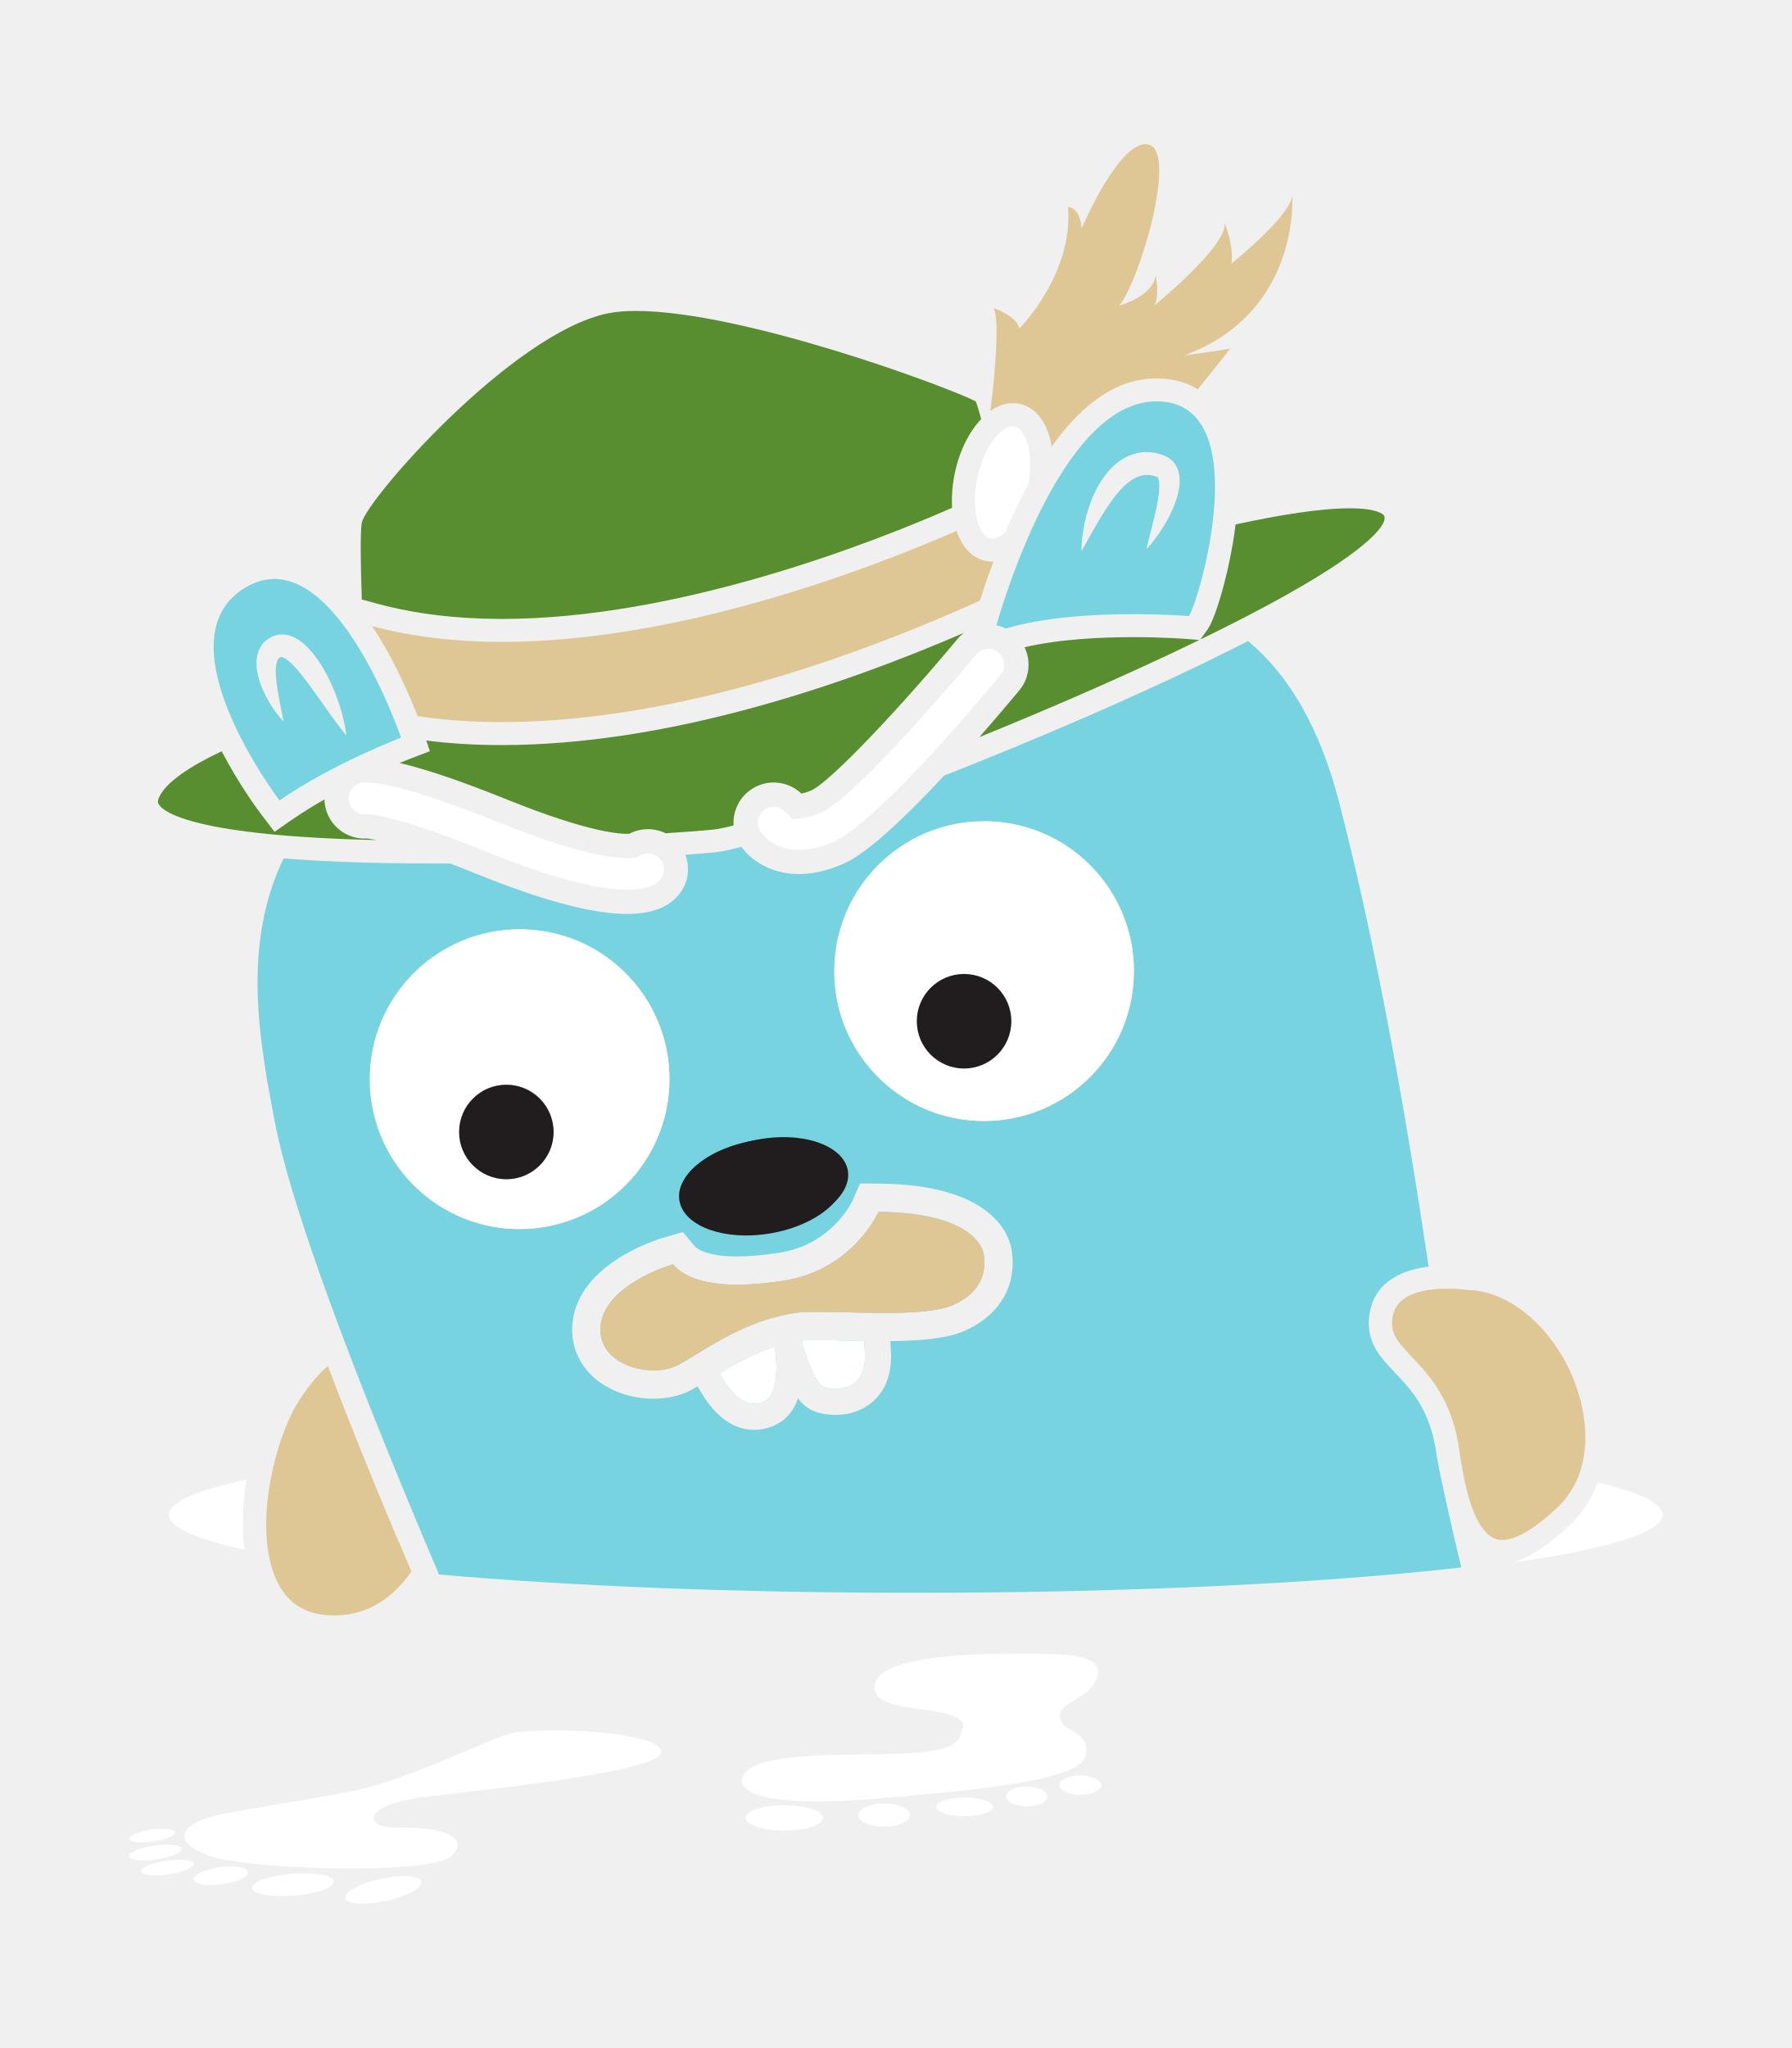
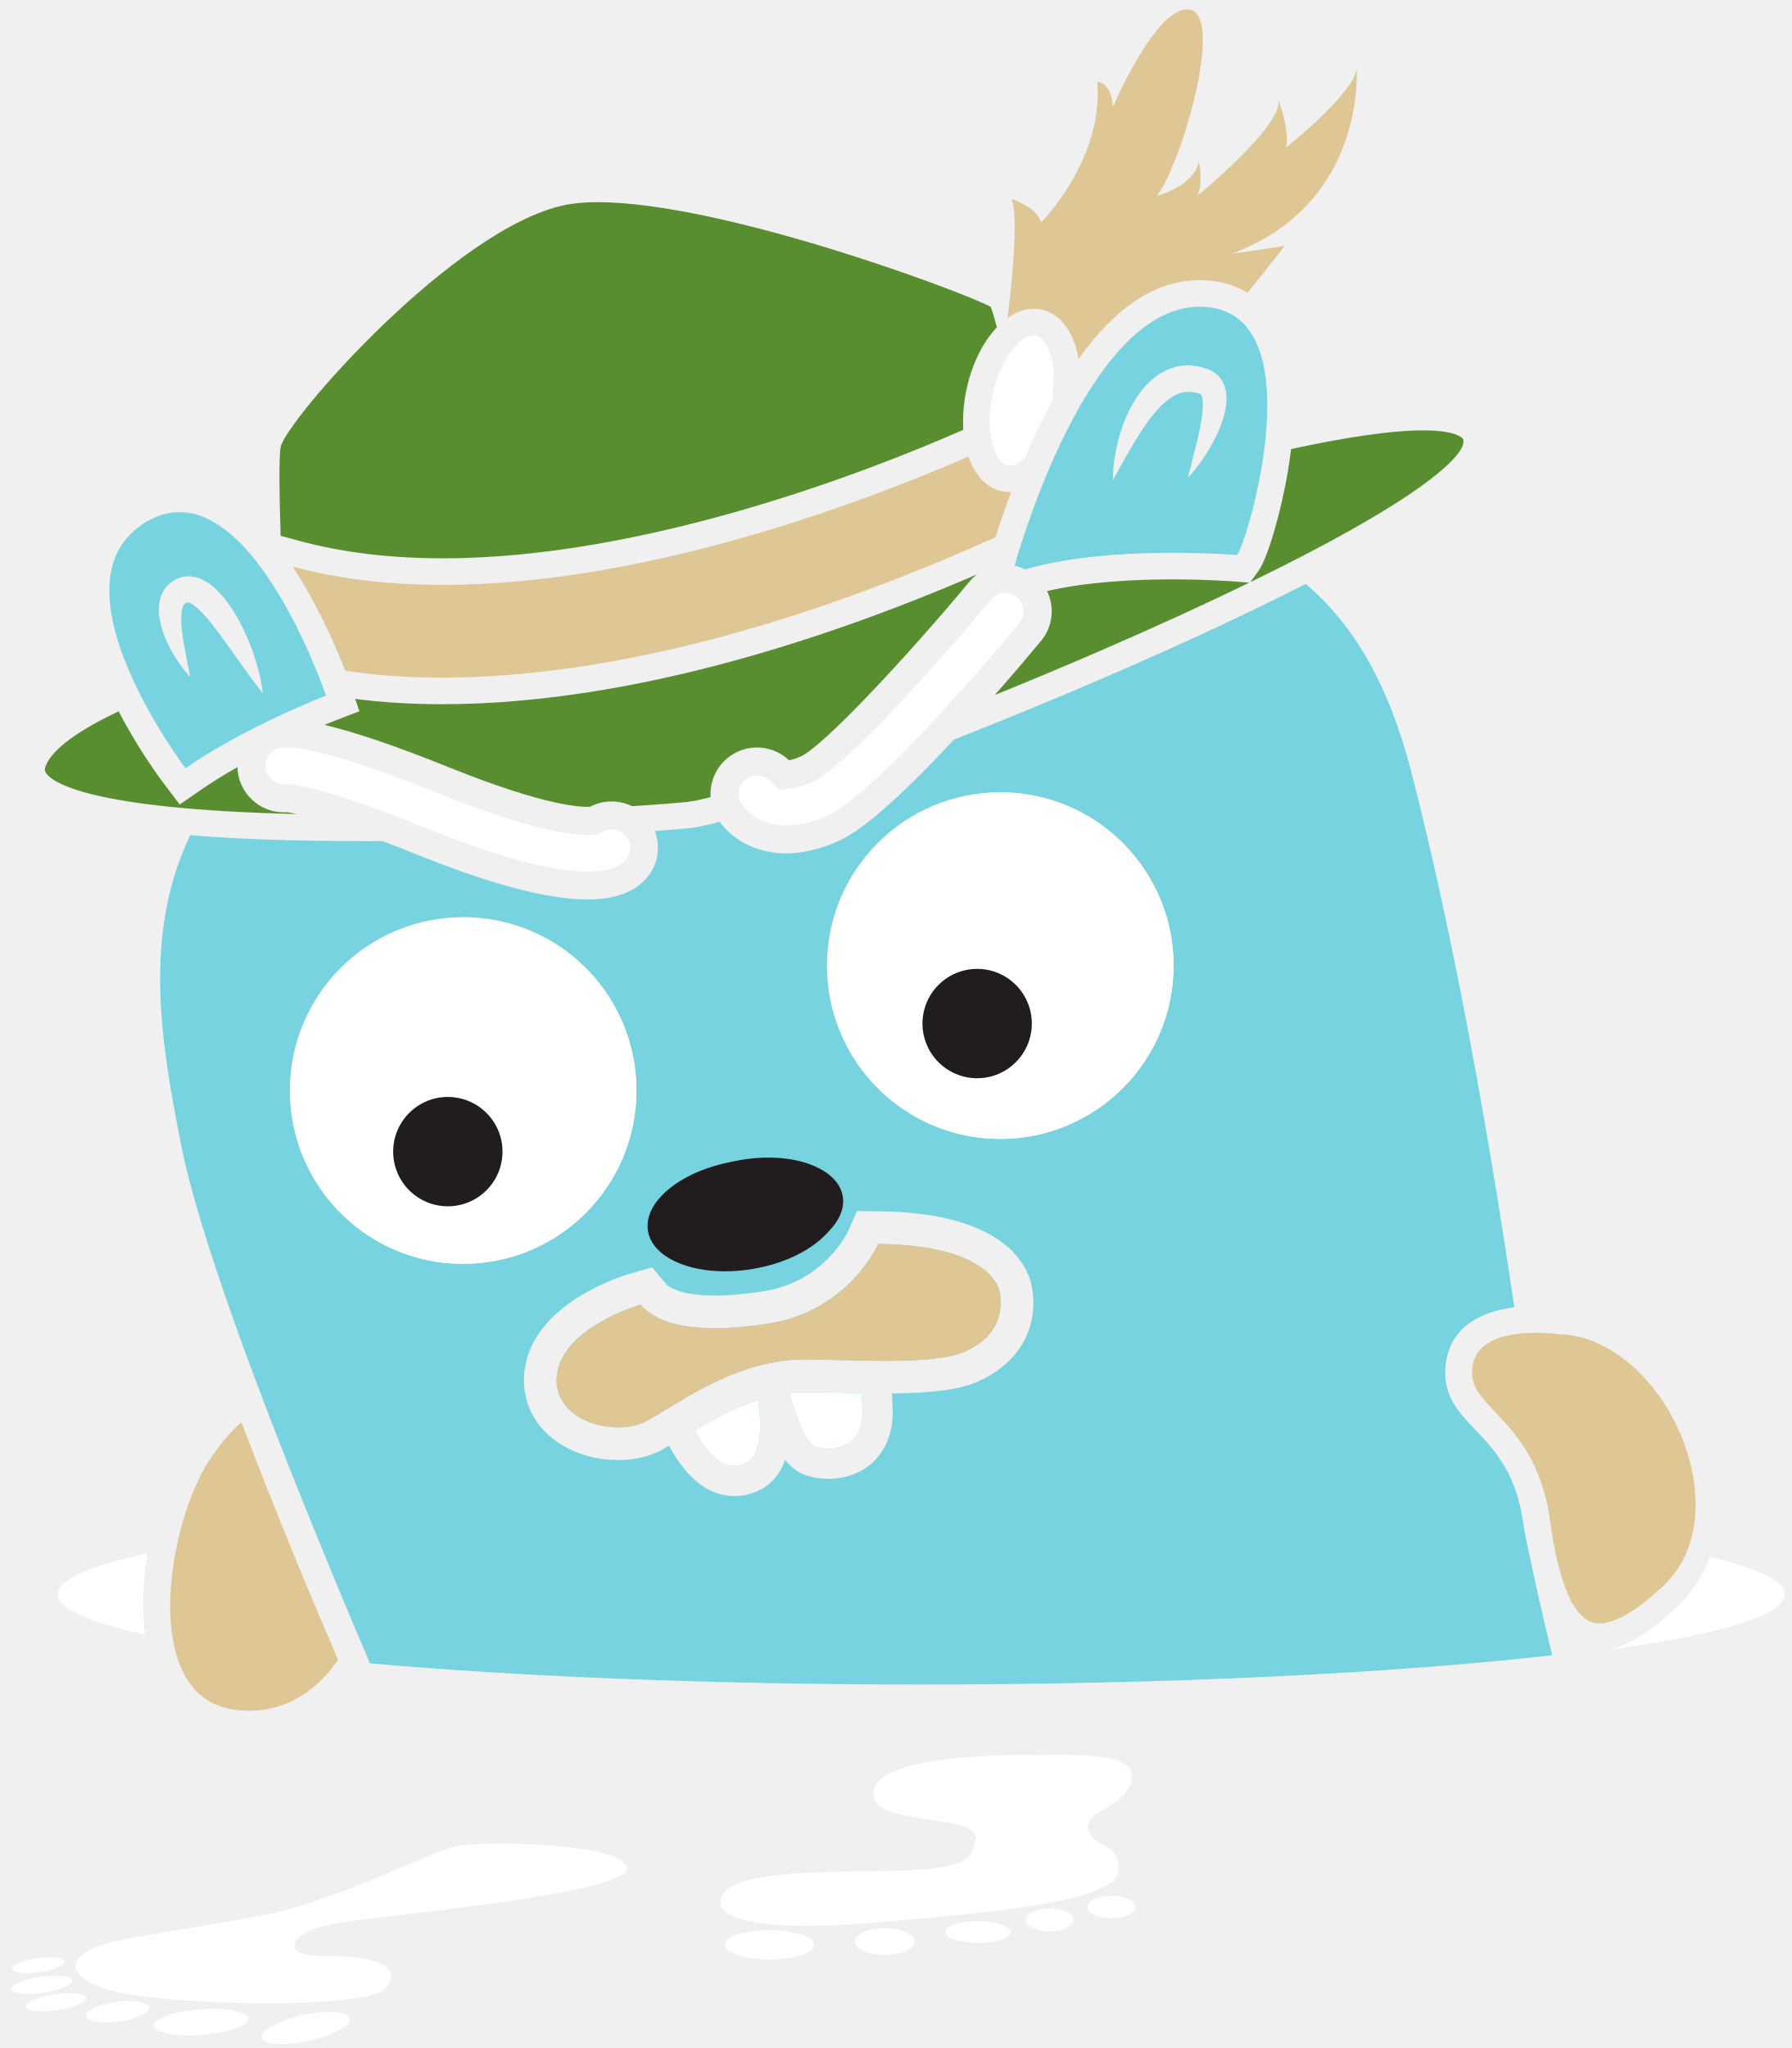
<svg xmlns="http://www.w3.org/2000/svg" version="1.1" id="svg3941" xml:space="preserve" width="886.667" height="1013.333" viewBox="0 0 886.667 1013.333">
  <defs id="defs3945" />
  <g id="g3949" transform="matrix(1.333333,0,0,-1.333333,0,1013.333)">
-     <g id="g3951" transform="scale(0.1)">
+     <g id="g3951" transform="matrix(0.1156411,0,0,0.1156411,-51.1164,-60.45747)">
      <path d="m 2671.93,2504.33 c 32.47,-61.24 75.27,-113.74 127.39,-113.74 10.62,0 21.57,2.16 32.87,6.84 53.5,22.09 55.85,115.25 43.49,204.99 -77.04,-24.64 -144.33,-62.43 -203.75,-98.09" style="fill:#78d3e0;fill-opacity:1;fill-rule:nonzero;stroke:none" id="path3953" />
      <path d="m 3652.56,3440.03 c -105.48,0 -204.11,29.37 -288.16,80.37 -160.74,97.53 -268.13,274.18 -268.13,475.93 0,307.23 249.06,556.3 556.29,556.3 105.93,0 204.93,-29.63 289.21,-81.02 160.15,-97.66 267.09,-273.98 267.09,-475.28 0,-307.23 -249.07,-556.3 -556.3,-556.3 z m -74.23,-779.49 c -57.39,-24.91 -141.23,-35.96 -273.54,-37.14 0.51,-11.76 1.01,-22.53 1.59,-30.59 5.71,-75.82 -12.28,-136.77 -53.46,-181.13 -37.2,-40.13 -91.16,-62.24 -151.92,-62.24 -27.41,0 -54.47,4.49 -76.21,12.64 -23.55,8.84 -44.03,24.5 -62.67,48.6 -17.38,-49.77 -48.33,-84.2 -92.97,-102.65 -22.76,-9.39 -46.24,-14.15 -69.83,-14.15 -82.21,0 -152.5,55.71 -210.07,161.77 -7.48,-4.3 -16.33,-9.9 -23.33,-13.67 -39.59,-21.25 -87.96,-32.47 -139.86,-32.47 -97.56,0 -188.98,38.07 -244.61,101.84 -45.26,51.88 -64.87,118.96 -55.3,188.9 29.33,213.17 311.14,299.71 343.18,308.88 l 65.63,18.78 43.71,-52.44 c 5.31,-6.34 37.78,-38 157.99,-38 45.47,0 98.1,4.64 156.43,13.8 192.92,30.26 267.44,184.75 271.81,194.16 l 27.41,62.87 69.28,-0.57 c 419.03,-3.45 483.22,-187.43 492.9,-243.85 22.61,-132.29 -43.27,-245.68 -176.16,-303.34 z m -1937.94,458.92 c -160.74,97.53 -268.14,274.18 -268.14,475.93 0,307.24 249.06,556.3 556.3,556.3 105.93,0 204.93,-29.62 289.2,-81.01 160.16,-97.67 267.09,-273.98 267.09,-475.29 0,-307.23 -249.06,-556.29 -556.29,-556.29 -105.49,0 -204.11,29.36 -288.16,80.36 z m 3691.96,-918.85 c -0.17,1.08 -0.38,2.35 -0.51,3.3 -22.33,163.72 -92.16,237.16 -153.77,301.97 -57.36,60.34 -111.56,117.34 -94.11,221.99 16.13,96.74 93.09,156.26 218.85,171.75 -76.38,516.24 -188.3,1167.54 -332.18,1723.17 -71.84,277.49 -185.48,470.23 -337.88,598.37 -174.4,-89.22 -384.19,-187.3 -618.36,-288.84 -169.21,-73.37 -343.91,-145.25 -510.04,-210.56 -133.74,-143.49 -279.87,-284.91 -369.43,-325.21 -63.76,-28.69 -120.42,-40.11 -169.67,-40.11 -106.62,0 -178.6,53.48 -213.45,101.04 -40.39,-10.67 -72.66,-17.59 -94.61,-19.91 -26.25,-2.76 -64.92,-6.04 -113.3,-9.53 18.59,-48.67 11.19,-105.66 -24.46,-148.6 -39.21,-47.23 -102.39,-70.96 -191.93,-70.96 -128.84,0 -312.28,49.14 -557.55,148.21 -36.09,14.57 -69.22,27.52 -99.65,39.07 -18.78,-0.1 -37.56,-0.17 -56.33,-0.17 -0.05,0 -0.11,0 -0.17,0 -234.33,0.01 -417.46,7.37 -561.02,19.13 -157.233,-325.48 -88.905,-686.49 -31.35,-984.71 55.15,-285.79 246.5,-794.3 423.98,-1231.21 65.85,-162.09 129.76,-314.28 184.13,-441.63 480.48,-42.5 1096.51,-68.03 1768.21,-68.03 799.34,0 1519.36,36.21 2026.38,94.09 -36.94,152.03 -83.74,363.57 -91.78,417.38" style="fill:#78d3e0;fill-opacity:1;fill-rule:nonzero;stroke:none" id="path3955" />
      <path d="m 3260.73,3102.88 c 0,0 -93.7,-214.77 -351.38,-255.19 -67.15,-10.54 -124.22,-15.07 -172.69,-15.07 -137.51,0 -205.78,36.48 -238.51,75.7 0,0 -247.28,-70.74 -268.12,-222.35 -15.56,-113.36 96.95,-171.62 196.03,-171.62 33.45,0 65.34,6.64 90.3,20.02 98.93,53.06 247.24,169.29 445.04,194.55 17.88,2.29 42.58,3.09 71.91,3.08 67.69,0 159.94,-4.24 249.38,-4.24 101.71,0 199.81,5.5 253.92,28.97 122.31,53.06 122.31,144.02 114.54,189.49 -8.67,50.41 -83.33,154.14 -390.42,156.66" style="fill:#78d3e0;fill-opacity:1;fill-rule:nonzero;stroke:none" id="path3957" />
      <path d="m 3207.99,2624.15 c -23.33,0.44 -47.39,0.58 -69.64,1.14 -38.4,0.96 -74.3,1.87 -105.04,1.87 -23.55,0 -43.27,-0.4 -57.76,-2.2 22.72,-81.15 52.49,-160.81 83.19,-172.32 8.78,-3.28 24.35,-6.48 42.26,-6.48 49.7,0 117.57,24.49 108.94,139.42 -0.76,10.23 -1.37,23.86 -1.95,38.57" style="fill:#78d3e0;fill-opacity:1;fill-rule:nonzero;stroke:none" id="path3959" />
      <path d="M 1902.38,1168.94 C 1807.16,1147.18 1526.94,994.828 1284.81,948.57 1042.68,902.32 833.188,877.84 759.734,850.629 686.281,823.43 629.145,769.02 773.34,714.602 c 144.191,-54.411 843.38,-73.454 905.95,0 62.58,73.461 -43.15,105.296 -195.88,103.39 -108.82,-1.363 -95.47,36.559 -95.22,40.809 0,0 6.8,47.609 174.12,70.73 167.04,23.09 905.95,92.499 892.35,171.399 -13.6,78.89 -457.06,89.78 -552.28,68.01" style="fill:#ffffff;fill-opacity:1;fill-rule:nonzero;stroke:none" id="path3961" />
      <path d="m 1413.91,627.941 c -78.18,-17.011 -137.54,-49.25 -132.59,-72.011 4.95,-22.75 72.35,-27.41 150.52,-10.399 78.18,17.02 137.55,49.25 132.6,72.008 -4.96,22.762 -72.35,27.41 -150.53,10.402" style="fill:#ffffff;fill-opacity:1;fill-rule:nonzero;stroke:none" id="path3963" />
      <path d="m 1084.33,646.461 c -83.88,-6.672 -150.428,-30.301 -148.639,-52.77 1.789,-22.472 71.239,-35.269 155.109,-28.589 83.88,6.679 150.43,30.308 148.64,52.769 -1.79,22.469 -71.24,35.27 -155.11,28.59" style="fill:#ffffff;fill-opacity:1;fill-rule:nonzero;stroke:none" id="path3965" />
      <path d="M 815.273,670.781 C 759.445,663.18 716.117,642.832 718.5,625.34 c 2.383,-17.488 49.57,-25.512 105.402,-17.91 55.828,7.609 99.157,27.949 96.774,45.449 -2.383,17.492 -49.574,25.512 -105.403,17.902" style="fill:#ffffff;fill-opacity:1;fill-rule:nonzero;stroke:none" id="path3967" />
      <path d="m 617.953,695.289 c -53.906,-7.82 -95.937,-25.617 -93.887,-39.738 2.051,-14.129 47.411,-19.242 101.313,-11.41 53.902,7.82 95.934,25.621 93.883,39.738 -2.051,14.133 -47.407,19.242 -101.309,11.41" style="fill:#ffffff;fill-opacity:1;fill-rule:nonzero;stroke:none" id="path3969" />
      <path d="m 580.488,699.91 c 53.903,7.82 95.938,25.621 93.887,39.75 -2.055,14.121 -47.41,19.231 -101.312,11.399 -53.903,-7.821 -95.934,-25.618 -93.887,-39.739 2.051,-14.129 47.41,-19.238 101.312,-11.41" style="fill:#ffffff;fill-opacity:1;fill-rule:nonzero;stroke:none" id="path3971" />
      <path d="m 568.273,766.32 c 46.856,6.801 83.399,22.27 81.614,34.551 -1.782,12.277 -41.215,16.719 -88.071,9.918 -46.859,-6.809 -83.402,-22.277 -81.621,-34.547 1.782,-12.293 41.215,-16.73 88.078,-9.922" style="fill:#ffffff;fill-opacity:1;fill-rule:nonzero;stroke:none" id="path3973" />
      <path d="m 3355.18,1092.77 c -165.96,-8.16 -541.4,10.88 -593.09,-76.18 -51.69,-87.059 152.35,-119.711 473.38,-92.5 321.03,27.211 775.37,62.57 794.41,160.52 19.05,97.94 -84.34,78.89 -95.22,141.46 -10.88,62.58 114.27,62.58 138.75,155.08 24.49,92.5 -168.68,81.62 -340.07,81.62 -171.4,0 -457.06,-16.33 -484.27,-106.11 -27.2,-89.78 130.59,-89.78 242.14,-111.54 111.54,-21.76 78.89,-62.57 78.89,-62.57 -5.44,-57.14 -48.97,-81.62 -214.92,-89.78" style="fill:#ffffff;fill-opacity:1;fill-rule:nonzero;stroke:none" id="path3975" />
      <path d="m 2911.38,900.969 c -79.45,0 -143.85,-21.02 -143.85,-46.93 0,-25.918 64.4,-46.93 143.85,-46.93 79.45,0 143.85,21.012 143.85,46.93 0,25.91 -64.4,46.93 -143.85,46.93" style="fill:#ffffff;fill-opacity:1;fill-rule:nonzero;stroke:none" id="path3977" />
      <path d="m 3281.72,907.09 c -52.96,0 -95.9,-19.192 -95.9,-42.848 0,-23.672 42.94,-42.851 95.9,-42.851 52.97,0 95.9,19.179 95.9,42.851 0,23.656 -42.93,42.848 -95.9,42.848" style="fill:#ffffff;fill-opacity:1;fill-rule:nonzero;stroke:none" id="path3979" />
      <path d="m 3580.64,929.531 c -58.03,0 -105.08,-15.531 -105.08,-34.691 0,-19.149 47.05,-34.68 105.08,-34.68 58.04,0 105.09,15.531 105.09,34.68 0,19.16 -47.05,34.691 -105.09,34.691" style="fill:#ffffff;fill-opacity:1;fill-rule:nonzero;stroke:none" id="path3981" />
      <path d="m 3811.21,970.34 c -42.25,0 -76.51,-16.438 -76.51,-36.731 0,-20.277 34.26,-36.73 76.51,-36.73 42.26,0 76.52,16.453 76.52,36.73 0,20.293 -34.26,36.731 -76.52,36.731" style="fill:#ffffff;fill-opacity:1;fill-rule:nonzero;stroke:none" id="path3983" />
      <path d="m 4010.16,1011.15 c -42.83,0 -77.54,-15.99 -77.54,-35.709 0,-19.722 34.71,-35.711 77.54,-35.711 42.82,0 77.53,15.989 77.53,35.711 0,19.719 -34.71,35.709 -77.53,35.709" style="fill:#ffffff;fill-opacity:1;fill-rule:nonzero;stroke:none" id="path3985" />
      <path d="m 627.063,1978.65 c 0,-46.39 101.183,-90.26 280.898,-129.29 -12.801,93.08 -4.891,186.96 7.102,260.1 -184.153,-39.42 -288,-83.82 -288,-130.81" style="fill:#ffffff;fill-opacity:1;fill-rule:nonzero;stroke:none" id="path3987" />
      <path d="m 5930.11,2098.84 c -2.72,-7.53 -5.62,-14.97 -8.74,-22.28 -22.1,-51.7 -53.82,-97.35 -94.26,-135.66 -81.18,-76.89 -152.35,-122.96 -215.93,-139.76 351.23,49.36 559.72,110.84 559.72,177.51 0,42.82 -86.24,83.49 -240.79,120.19" style="fill:#ffffff;fill-opacity:1;fill-rule:nonzero;stroke:none" id="path3989" />
      <path d="m 1240.47,1605.14 c 130.42,0 222.25,71 286.69,163.12 -73.75,171.04 -195.11,459.23 -310.18,762.53 -31.15,-26.5 -67.14,-66.51 -106.08,-126.87 -96.95,-150.26 -176.798,-499.88 -76.24,-684.41 41.92,-76.97 109.26,-114.37 205.81,-114.37" style="fill:#dec795;fill-opacity:1;fill-rule:nonzero;stroke:none" id="path3991" />
      <path d="m 5844.76,2471.43 c -76.45,197.81 -239.03,338.23 -395.36,341.49 l -5.59,0.49 c -0.25,0.04 -30.29,4.52 -70.65,4.52 -85.15,0 -189.66,-18.18 -204.09,-104.72 -10.02,-60.05 16.25,-90.81 71.81,-149.25 63.49,-66.76 150.41,-158.2 176.46,-349.18 29.82,-218.71 83.22,-329.62 158.69,-329.64 h 0.01 c 35.24,0 99.52,21.13 205.78,121.78 130.85,123.97 118.31,321.23 62.94,464.51" style="fill:#dec795;fill-opacity:1;fill-rule:nonzero;stroke:none" id="path3993" />
      <path d="m 3753.83,3810.25 c 0,-96.87 -78.53,-175.41 -175.41,-175.41 -96.87,0 -175.4,78.54 -175.4,175.41 0,96.88 78.53,175.41 175.4,175.41 96.88,0 175.41,-78.53 175.41,-175.41 z m -656.53,185.43 c 0,-201.3 106.94,-377.62 267.1,-475.28 84.05,-51 182.68,-80.37 288.16,-80.37 307.23,0 556.3,249.07 556.3,556.3 0,201.3 -106.94,377.62 -267.09,475.28 -84.05,51 -182.68,80.37 -288.17,80.37 -307.23,0 -556.3,-249.06 -556.3,-556.3" style="fill:#ffffff;fill-opacity:1;fill-rule:nonzero;stroke:none" id="path3995" />
      <path d="m 2054.87,3399.29 c 0,-96.87 -78.53,-175.4 -175.41,-175.4 -96.87,0 -175.41,78.53 -175.41,175.4 0,96.88 78.54,175.41 175.41,175.41 96.88,0 175.41,-78.53 175.41,-175.41 z m -681.59,195.46 c 0,-201.31 106.95,-377.63 267.11,-475.29 84.05,-51 182.67,-80.36 288.16,-80.36 307.23,0 556.29,249.06 556.29,556.29 0,201.31 -106.93,377.62 -267.09,475.29 -84.05,51 -182.68,80.37 -288.17,80.37 -307.23,0 -556.3,-249.07 -556.3,-556.3" style="fill:#ffffff;fill-opacity:1;fill-rule:nonzero;stroke:none" id="path3997" />
      <path d="m 1704.05,3399.29 c 0,-96.87 78.54,-175.4 175.41,-175.4 96.88,0 175.41,78.53 175.41,175.4 0,96.88 -78.53,175.41 -175.41,175.41 -96.87,0 -175.41,-78.53 -175.41,-175.41" style="fill:#211c1d;fill-opacity:1;fill-rule:nonzero;stroke:none" id="path3999" />
      <path d="m 3403.02,3810.25 c 0,-96.87 78.53,-175.41 175.4,-175.41 96.88,0 175.41,78.54 175.41,175.41 0,96.88 -78.53,175.41 -175.41,175.41 -96.87,0 -175.4,-78.53 -175.4,-175.41" style="fill:#211c1d;fill-opacity:1;fill-rule:nonzero;stroke:none" id="path4001" />
      <path d="m 1396.75,4482.59 c -19.42,4.05 -30.3,5.3 -34.76,5.67 -74.01,-4.57 -141.85,47.19 -155.52,122.25 -1.39,7.63 -1.98,15.2 -2.19,22.72 -40.26,-22.84 -80.55,-47.55 -118.26,-73.65 l -67.06,-46.43 -49.339,64.96 c -14.867,19.57 -83.508,112.19 -146.766,234.02 -118.808,-56.06 -211.628,-117.35 -234.285,-175.41 -4.289,-10.99 -2.554,-16.93 1.895,-23.45 19.394,-28.38 134.422,-115.17 806.285,-130.68" style="fill:#588e2f;fill-opacity:1;fill-rule:nonzero;stroke:none" id="path4003" />
      <path d="m 4575.9,5583.11 c -22.32,-133.03 -65.22,-279.06 -93.67,-318.9 l -26.7,-37.35 c 120.88,58.85 228.71,114.68 320.24,166 318.25,178.44 357.82,256.58 362.37,276.29 2.98,12.9 -0.19,16.88 -1.54,18.59 -3.47,4.34 -25.81,26.03 -126.33,26.03 -109.85,0 -263.63,-25.12 -424.12,-59.95 -2.79,-22.91 -6.18,-46.46 -10.25,-70.71" style="fill:#588e2f;fill-opacity:1;fill-rule:nonzero;stroke:none" id="path4005" />
      <path d="m 4451.83,5225.06 -45.9,3.74 c -0.84,0.07 -85.1,6.82 -199.36,6.82 -118.71,0 -275.22,-7.16 -403.66,-37.57 24.52,-50.97 18.97,-113.7 -19.55,-160.04 -31.48,-37.89 -84.66,-101.04 -148.35,-173.48 112.97,45.85 229.54,94.62 346.5,145.34 171.58,74.39 329.74,146.83 470.32,215.19" style="fill:#588e2f;fill-opacity:1;fill-rule:nonzero;stroke:none" id="path4007" />
      <path d="m 1403.64,5358.88 c 136.88,-36.95 291.64,-55.68 459.99,-55.68 654.08,0 1373.77,283.13 1652.83,404.86 l 17.66,7.7 c -2.7,42.07 0.91,87.42 10.91,132.9 17.89,81.42 53.35,150.41 96.9,196.11 -8.4,31.22 -15.31,54.03 -20.13,65.61 -93.14,49.65 -861.11,335.72 -1261.61,335.72 -40.01,0 -74.95,-2.98 -103.85,-8.89 -354.96,-72.44 -894.3,-689.51 -913.67,-776.99 -5.81,-37.84 -4.05,-156.66 0.2,-284.94 l 60.77,-16.4" style="fill:#588e2f;fill-opacity:1;fill-rule:nonzero;stroke:none" id="path4009" />
      <path d="m 2791.69,4672.82 c 59,37.56 134.37,28.46 182.85,-17.68 7.47,1.18 20.17,4.36 39,12.84 73.54,34.95 338.83,318.17 540.36,560.7 7.25,8.72 15.33,16.32 23.97,22.91 C 3117.3,5052.58 2473.75,4835.08 1861,4835.08 c -98.49,0 -192,5.75 -278.81,16.98 l 13.45,-39.61 -76.62,-29.35 c -0.56,-0.22 -13.73,-5.3 -35.76,-14.46 98.63,-23.04 231.97,-68.34 399.43,-135.98 306.53,-123.79 423.76,-128.51 453.09,-126.77 41.69,22.09 92.06,22.95 135.17,1.89 79.51,5.09 141.36,10.02 178.36,13.92 16.82,1.77 41.82,7 73.63,15.22 -3.51,52.66 21.08,105.57 68.75,135.9" style="fill:#588e2f;fill-opacity:1;fill-rule:nonzero;stroke:none" id="path4011" />
      <path d="m 3550.54,5629.93 c -8.93,-3.9 -18.27,-7.93 -27.79,-12.02 -2.06,-0.88 -4.09,-1.76 -6.17,-2.65 -9.5,-4.07 -19.23,-8.21 -29.28,-12.45 -1.67,-0.7 -3.38,-1.42 -5.07,-2.13 -9.2,-3.87 -18.63,-7.8 -28.26,-11.79 -1.87,-0.78 -3.69,-1.54 -5.57,-2.31 -10.67,-4.41 -21.62,-8.89 -32.79,-13.43 -2.35,-0.96 -4.73,-1.92 -7.11,-2.88 -11.45,-4.64 -23.08,-9.32 -35.03,-14.07 -0.22,-0.08 -0.42,-0.17 -0.64,-0.25 -11.99,-4.77 -24.32,-9.6 -36.8,-14.47 -2.68,-1.04 -5.36,-2.09 -8.07,-3.14 -12.41,-4.82 -25.02,-9.67 -37.88,-14.56 -1.87,-0.71 -3.78,-1.43 -5.67,-2.14 -11.93,-4.52 -24.05,-9.07 -36.34,-13.65 -2.28,-0.84 -4.52,-1.69 -6.82,-2.54 -13.35,-4.94 -26.93,-9.91 -40.68,-14.89 -2.82,-1.03 -5.66,-2.05 -8.5,-3.07 -13.79,-4.97 -27.72,-9.95 -41.89,-14.93 -0.53,-0.19 -1.06,-0.38 -1.6,-0.57 -14.47,-5.09 -29.19,-10.18 -44.05,-15.27 -3.13,-1.08 -6.26,-2.15 -9.41,-3.23 -14.79,-5.03 -29.72,-10.07 -44.85,-15.08 -2.01,-0.67 -4.04,-1.33 -6.05,-1.99 -13.94,-4.61 -28.02,-9.19 -42.24,-13.76 -2.85,-0.92 -5.69,-1.84 -8.55,-2.76 -15.38,-4.92 -30.91,-9.81 -46.59,-14.67 -3.19,-0.99 -6.39,-1.97 -9.59,-2.95 -15.41,-4.75 -30.92,-9.46 -46.59,-14.13 -0.98,-0.3 -1.94,-0.59 -2.92,-0.88 -16.28,-4.84 -32.74,-9.63 -49.29,-14.37 -3.56,-1.02 -7.12,-2.04 -10.69,-3.05 -16.51,-4.7 -33.11,-9.35 -49.87,-13.93 -2.06,-0.56 -4.14,-1.11 -6.2,-1.67 -15.57,-4.23 -31.24,-8.4 -47,-12.52 -3.08,-0.8 -6.15,-1.61 -9.23,-2.41 -16.9,-4.38 -33.9,-8.68 -51,-12.91 -3.44,-0.84 -6.88,-1.68 -10.32,-2.52 -16.45,-4.02 -32.96,-7.99 -49.57,-11.85 -1.42,-0.33 -2.83,-0.68 -4.25,-1.01 -17.49,-4.05 -35.09,-7.98 -52.74,-11.84 -3.85,-0.84 -7.69,-1.68 -11.55,-2.51 -17.65,-3.81 -35.35,-7.54 -53.14,-11.14 -2.04,-0.41 -4.08,-0.8 -6.12,-1.21 -16.5,-3.31 -33.05,-6.5 -49.65,-9.62 -3.49,-0.65 -6.96,-1.31 -10.44,-1.96 -17.72,-3.27 -35.49,-6.42 -53.3,-9.44 -3.58,-0.61 -7.17,-1.2 -10.76,-1.8 -16.87,-2.81 -33.77,-5.53 -50.71,-8.11 -1.88,-0.29 -3.76,-0.59 -5.64,-0.88 -18.07,-2.72 -36.18,-5.27 -54.32,-7.71 -4.04,-0.54 -8.07,-1.08 -12.12,-1.6 -18.19,-2.39 -36.41,-4.65 -54.65,-6.73 -1.86,-0.21 -3.73,-0.39 -5.59,-0.6 -17.01,-1.9 -34.02,-3.65 -51.04,-5.27 -3.68,-0.35 -7.36,-0.71 -11.03,-1.05 -18,-1.64 -36.01,-3.13 -54,-4.44 -3.59,-0.26 -7.18,-0.49 -10.77,-0.74 -16.85,-1.16 -33.69,-2.19 -50.52,-3.04 -2.17,-0.11 -4.34,-0.25 -6.51,-0.36 -18.12,-0.87 -36.21,-1.51 -54.28,-2.01 -4.06,-0.11 -8.12,-0.21 -12.18,-0.3 -18.18,-0.41 -36.35,-0.68 -54.46,-0.69 -0.39,0 -0.78,-0.02 -1.17,-0.02 -1.18,0 -2.36,0.05 -3.54,0.05 -17.34,0.03 -34.63,0.28 -51.89,0.69 -3.59,0.09 -7.19,0.15 -10.78,0.25 -17.94,0.52 -35.83,1.25 -53.66,2.2 -3.54,0.19 -7.07,0.42 -10.61,0.63 -17.15,1 -34.26,2.18 -51.29,3.6 -1.55,0.13 -3.1,0.23 -4.65,0.36 -17.92,1.55 -35.75,3.4 -53.52,5.43 -3.88,0.45 -7.76,0.9 -11.64,1.36 -17.61,2.13 -35.15,4.46 -52.59,7.09 -2.43,0.37 -4.84,0.78 -7.26,1.16 -16.15,2.5 -32.22,5.25 -48.21,8.2 -3.02,0.56 -6.05,1.08 -9.07,1.65 -17.12,3.26 -34.12,6.82 -51.03,10.62 -3.57,0.8 -7.12,1.64 -10.68,2.46 -17.37,4.03 -34.66,8.25 -51.78,12.87 v 0 c 15.94,-24.13 31.74,-49.88 47.37,-77.34 56.81,-99.78 98.37,-198.36 121,-256.53 9.85,-1.54 20.08,-3.05 30.68,-4.5 3.4,-0.46 7.07,-0.89 10.55,-1.34 7.37,-0.97 14.7,-1.94 22.42,-2.84 4.17,-0.49 8.63,-0.93 12.9,-1.4 7.36,-0.81 14.63,-1.64 22.28,-2.39 4.87,-0.47 10.05,-0.88 15.05,-1.33 7.41,-0.67 14.71,-1.36 22.39,-1.96 5.49,-0.43 11.3,-0.78 16.93,-1.18 7.53,-0.52 14.94,-1.08 22.72,-1.54 6.03,-0.36 12.37,-0.62 18.55,-0.93 7.76,-0.4 15.42,-0.82 23.41,-1.14 6.45,-0.26 13.21,-0.41 19.81,-0.61 8.08,-0.25 16.07,-0.54 24.38,-0.71 6.9,-0.14 14.1,-0.17 21.16,-0.25 8.4,-0.1 16.69,-0.23 25.3,-0.24 0.91,0 1.76,-0.03 2.67,-0.03 13.07,0 26.45,0.13 40.03,0.35 3.51,0.05 7.12,0.15 10.66,0.23 11.55,0.23 23.27,0.54 35.18,0.93 4.76,0.16 9.54,0.33 14.36,0.52 12.51,0.48 25.22,1.06 38.12,1.74 3.35,0.17 6.62,0.31 10,0.5 16.07,0.9 32.47,1.97 49.14,3.18 4.16,0.31 8.42,0.67 12.62,0.99 13.01,1.01 26.18,2.11 39.55,3.32 5.34,0.48 10.69,0.98 16.08,1.49 14.44,1.38 29.08,2.89 43.92,4.52 3.43,0.38 6.77,0.7 10.22,1.09 18.09,2.05 36.53,4.3 55.22,6.73 4.84,0.63 9.78,1.33 14.66,1.99 14.41,1.93 28.98,3.98 43.74,6.16 5.98,0.88 11.97,1.77 18.01,2.69 16.46,2.51 33.14,5.17 50.02,7.99 3.39,0.57 6.69,1.08 10.09,1.65 20.13,3.42 40.61,7.09 61.35,10.97 5.49,1.02 11.08,2.13 16.62,3.18 15.89,3.04 31.95,6.22 48.19,9.53 6.54,1.33 13.08,2.67 19.67,4.05 18.59,3.89 37.41,7.96 56.46,12.22 3.28,0.73 6.48,1.41 9.77,2.15 22.12,5.01 44.61,10.32 67.34,15.85 6.28,1.52 12.65,3.14 18.97,4.7 17.26,4.28 34.68,8.71 52.27,13.29 7.18,1.87 14.35,3.73 21.58,5.65 21,5.58 42.22,11.36 63.71,17.39 2.83,0.8 5.6,1.53 8.45,2.34 24.19,6.83 48.76,14.03 73.56,21.45 6.98,2.09 14.06,4.28 21.09,6.42 18.72,5.69 37.62,11.55 56.68,17.59 7.74,2.45 15.45,4.89 23.24,7.39 23.62,7.6 47.46,15.43 71.6,23.57 2.23,0.75 4.4,1.45 6.64,2.2 26.25,8.9 52.9,18.2 79.77,27.75 7.69,2.74 15.48,5.57 23.23,8.36 20.22,7.28 40.6,14.76 61.17,22.42 8.26,3.08 16.5,6.14 24.82,9.28 26.48,10 53.18,20.25 80.23,30.9 1.4,0.54 2.75,1.05 4.15,1.61 28.32,11.17 57.04,22.81 85.98,34.71 8.4,3.45 16.89,7.01 25.34,10.53 21.77,9.05 43.71,18.32 65.83,27.79 8.74,3.75 17.47,7.47 26.27,11.28 29.89,12.96 59.98,26.17 90.5,39.9 12.71,39.9 29.61,89.87 50.57,145.38 -1.63,-0.06 -3.26,-0.35 -4.89,-0.35 -8.6,0 -17.21,0.93 -25.55,2.76 -48.63,10.69 -86.01,50.19 -106.69,111.28" style="fill:#dec795;fill-opacity:1;fill-rule:nonzero;stroke:none" id="path4013" />
      <path d="m 1864.8,5217.98 c -1.57,0 -3.14,0.03 -4.71,0.03 1.18,0 2.36,-0.05 3.54,-0.05 0.39,0 0.78,0.02 1.17,0.02" style="fill:#588e2f;fill-opacity:1;fill-rule:nonzero;stroke:none" id="path4015" />
      <path d="m 1018.35,5494.06 h -0.01 l 0.01,-42.62 z" style="fill:#78d3e0;fill-opacity:1;fill-rule:nonzero;stroke:none" id="path4017" />
      <path d="m 3785.29,6101.17 c 51.98,-11.42 91.37,-55.46 110.95,-123.96 3.12,-10.96 5.5,-22.52 7.5,-34.33 119.4,168.02 249.63,252.97 388.85,252.97 58.58,0 110.01,-13.8 153.14,-40.47 73.34,89.18 120,150.69 120,150.69 -55.13,-10.02 -170.4,-25.06 -170.4,-25.06 436.01,160.38 400.93,596.39 400.93,596.39 0,-75.17 -225.52,-255.59 -225.52,-255.59 10.02,65.15 -25.06,150.35 -25.06,150.35 10.02,-85.2 -260.61,-305.72 -260.61,-305.72 20.05,40.1 5.01,110.26 5.01,110.26 -15.03,-80.19 -135.31,-110.26 -135.31,-110.26 75.17,90.21 215.5,566.33 110.25,596.4 -105.24,30.06 -250.58,-310.73 -250.58,-310.73 -5.01,80.19 -50.12,80.19 -50.12,80.19 20.05,-250.59 -180.42,-451.05 -180.42,-451.05 -15.03,50.11 -95.22,75.17 -95.22,75.17 18.64,-40.39 8.39,-184.76 -2.09,-288.69 -4,-39.57 -8,-73.14 -10.48,-93 26.6,18.78 55.04,29.2 83.64,29.2 8.6,0 17.2,-0.92 25.54,-2.76" style="fill:#dec795;fill-opacity:1;fill-rule:nonzero;stroke:none" id="path4019" />
      <path d="m 3675.53,5601.9 c 16.37,-3.62 36.26,5.07 56.1,23.61 13.18,30.75 27.34,62.15 42.53,93.64 13.99,29 28.16,56.65 42.51,83.02 10.33,54.85 9.63,109.48 -2.41,151.63 -10.25,35.9 -27.91,59.86 -47.26,64.12 -2.38,0.53 -4.76,0.78 -7.25,0.78 -43.49,0 -106.7,-75.68 -131.47,-188.34 -12.98,-59.03 -13,-118.94 -0.03,-164.34 10.25,-35.9 27.92,-59.86 47.28,-64.12" style="fill:#ffffff;fill-opacity:1;fill-rule:nonzero;stroke:none" id="path4021" />
      <path d="m 4297.65,5829.03 -0.97,0.46 -0.45,0.2 c 0.07,-0.09 0.12,-0.2 0.2,-0.28 0.04,-0.02 0.07,-0.09 0.11,-0.11 0.21,-0.09 0.42,-0.18 0.65,-0.22 l 0.46,-0.05" style="fill:#78d3e0;fill-opacity:1;fill-rule:nonzero;stroke:none" id="path4023" />
      <path d="m 4378.39,5804.7 c -2.39,-29.65 -10.07,-54.09 -18.43,-76.25 -8.51,-22.11 -18.16,-41.71 -27.78,-59.26 -19.36,-35.02 -38.84,-61.72 -53.31,-79.81 -14.34,-18.14 -23.87,-27.54 -23.87,-27.54 0,0 3.02,13.01 8.7,35.1 5.47,22.16 13.76,53.42 22.44,90.17 4.3,18.34 8.62,38.12 11.99,58.52 3.48,20.28 5.71,41.7 4.67,60.26 -0.82,8.99 -2.51,17.11 -4.8,21.21 -0.46,1.06 -0.94,1.86 -1.46,2.2 -0.07,0.02 -0.14,0.03 -0.2,0.06 -0.26,0.13 -0.4,0.38 -0.6,0.56 l -3.36,1.55 -10.68,2.88 c -4.53,1.47 -8.89,1.41 -13.29,2.49 -4.39,0.79 -8.62,0.3 -12.92,0.76 -4.23,-0.36 -8.41,-0.76 -12.6,-1.27 -16.63,-2.68 -33.31,-10.8 -49.63,-22.65 -16.19,-11.99 -31.54,-27.5 -45.51,-44.14 -27.9,-33.56 -50.92,-70.59 -70.19,-102.9 -19.12,-32.52 -34.64,-60.78 -45.7,-80.69 -11.09,-20.13 -17.42,-31.63 -17.42,-31.63 0,0 -0.19,3.34 -0.09,9.56 0.25,6.18 0.17,15.41 1.35,26.89 1.81,23.12 6.17,56.01 16.44,94.71 10.48,38.59 26.33,83.33 54.52,128.2 14.19,22.31 31.68,44.81 54.99,64.45 22.97,19.69 53.12,36.24 87.3,42.26 8.48,1.21 17.17,1.79 25.71,2.09 8.47,-0.53 17.17,-0.49 25.36,-1.94 8.07,-1.67 16.62,-2.63 24.11,-5.42 l 11.37,-3.9 5.64,-1.99 0.7,-0.25 0.35,-0.13 3.98,-1.73 1.04,-0.56 2.1,-1.11 c 1.58,-0.13 21.95,-12.93 27.13,-21.21 l 5.49,-6.97 4.16,-7.25 c 2.91,-4.94 4.84,-9.74 6.38,-14.48 6.42,-19.14 6.85,-35.84 5.92,-50.84 z m -85.8,305.91 c -336.87,0 -552.93,-688.23 -594.16,-831.1 11.99,-2.44 23.73,-6.51 35.01,-11.97 144.62,43.29 331.78,53.32 473.13,53.32 119.6,0 206.3,-7.1 206.3,-7.1 37.59,52.62 255.6,796.85 -120.28,796.85" style="fill:#78d3e0;fill-opacity:1;fill-rule:nonzero;stroke:none" id="path4025" />
      <path d="m 4295.86,5830.24 c -0.25,0 -0.42,0.04 -0.57,0.1 0.12,-0.17 0.3,-0.28 0.45,-0.42 l 0.49,-0.23 c -0.13,0.18 -0.27,0.35 -0.37,0.55" style="fill:#78d3e0;fill-opacity:1;fill-rule:nonzero;stroke:none" id="path4027" />
      <path d="m 4296.23,5829.69 -0.49,0.23 c 0.2,-0.18 0.34,-0.43 0.6,-0.56 0.06,-0.03 0.13,-0.04 0.2,-0.06 -0.04,0.02 -0.07,0.09 -0.11,0.11 -0.08,0.08 -0.13,0.19 -0.2,0.28" style="fill:#ffffff;fill-opacity:1;fill-rule:nonzero;stroke:none" id="path4029" />
      <path d="m 2966.29,4446 c 40.58,0 85.21,10.82 132.65,32.17 98.89,44.51 340.3,286.89 615.05,617.5 10.05,12.1 14.8,27.41 13.34,43.09 -1.44,15.68 -8.91,29.87 -21.01,39.92 -13.55,11.26 -27.92,13.63 -37.6,13.63 -17.63,0 -34.2,-7.75 -45.44,-21.29 -119.61,-143.94 -455.36,-529.55 -571.01,-584.52 l -1.71,-0.79 c -22.52,-10.13 -43.38,-16.75 -62.01,-19.68 l -43.96,-6.91 -32.23,30.67 c -10.81,10.28 -25.64,16.17 -40.73,16.17 -11.12,0 -22,-3.21 -31.51,-9.25 -13.29,-8.45 -22.48,-21.57 -25.9,-36.95 -3.41,-15.37 -0.63,-31.15 7.82,-44.44 4.51,-7.09 46.92,-69.32 144.25,-69.32" style="fill:#ffffff;fill-opacity:1;fill-rule:nonzero;stroke:none" id="path4031" />
      <path d="m 2405.75,4433.04 c -9.68,0 -19.27,-2.38 -27.72,-6.86 l -17.32,-9.18 -19.57,-1.16 c -3.77,-0.22 -8.44,-0.39 -14.09,-0.39 -55.05,0 -190.36,17.35 -478.14,133.57 -317.34,128.16 -443.05,147.31 -489.74,147.31 -8.89,0 -14.11,-0.72 -16.49,-1.15 -15.49,-2.82 -28.96,-11.49 -37.93,-24.44 -8.95,-12.94 -12.35,-28.61 -9.53,-44.07 5.02,-27.64 29.84,-48.48 57.69,-48.48 1.16,0 2.34,0.03 3.53,0.1 l 6.51,0.41 6.51,-0.54 c 34.99,-2.91 147.46,-22.23 435.31,-138.47 232.71,-93.98 408.93,-141.64 523.78,-141.64 60.15,0 101.36,12.9 122.51,38.38 10.06,12.11 14.78,27.41 13.33,43.09 -1.45,15.68 -8.93,29.86 -21.03,39.91 -13.56,11.24 -27.94,13.61 -37.61,13.61" style="fill:#ffffff;fill-opacity:1;fill-rule:nonzero;stroke:none" id="path4033" />
      <path d="m 983.938,5022.49 c -8.153,16.52 -16.125,35.07 -22.481,56.26 -5.801,21.44 -11.559,44.96 -8.769,74.3 1.355,14.54 5.167,30.93 14.937,47.19 9.523,16.37 26.316,30.48 43.445,37.51 l 3.24,1.45 1.63,0.72 5.51,1.62 4.17,1.13 4.18,1.13 c 1.59,0.4 6.08,0.9 9.07,1.16 3.34,0.29 6.73,0.44 10.1,0.46 l 5.02,-0.07 3.74,-0.5 c 4.93,-0.77 9.96,-1.69 14.76,-2.84 18.12,-5.46 32.24,-13.91 44.48,-22.63 23.61,-18.16 40.6,-37.99 55.55,-58.16 14.99,-20.03 27.23,-40.58 38.14,-60.67 21.58,-40.27 37.1,-79.27 48.25,-113.39 11.22,-34.09 17.96,-63.32 21.76,-84.06 2.17,-10.25 3.04,-18.62 3.93,-24.19 0.64,-5.67 0.98,-8.69 0.98,-8.69 0,0 -7.84,9.39 -20.42,26.02 -12.74,16.54 -30.22,40.35 -50.4,68.76 -20.19,28.37 -43.19,61.42 -68.05,95.24 -12.46,16.84 -25.64,33.7 -39.07,49.72 -13.59,15.64 -27.77,31.07 -41.48,41.01 -6.59,4.99 -12.86,8.31 -16.96,9.85 -0.86,0.09 -1.56,0.14 -2.31,0.48 l -0.54,0.29 c 0.22,-0.07 0.45,-0.11 0.69,-0.11 0.48,-0.02 0.97,0.1 1.43,0.35 0.11,0.1 1.67,0.97 0.45,0.79 l -4.24,-0.86 -2.6,-0.53 c -3.5,-1.24 -5.47,-2.06 -7.89,-4.51 -2.48,-2.73 -5.05,-8.14 -7,-15.1 -3.92,-14.04 -3.93,-33.15 -2.92,-51 1.22,-18.17 3.69,-36.12 6.39,-52.82 5.49,-33.48 11.52,-62.25 15.47,-82.62 4.17,-20.31 6.41,-32.33 6.41,-32.33 0,0 -2.21,2.12 -5.99,6.36 -3.66,4.31 -9.45,10.45 -15.73,18.9 -13.03,16.7 -30.46,41.42 -46.882,74.38 z m 504.612,-159.78 c 0,0 -200.14,588.8 -470.25,588.73 -35.101,-0.01 -71.421,-9.96 -108.597,-32.44 -323.254,-195.45 127.797,-789.34 127.797,-789.34 195.46,135.32 451.05,233.05 451.05,233.05" style="fill:#78d3e0;fill-opacity:1;fill-rule:nonzero;stroke:none" id="path4035" />
      <path d="m 2879.05,3040.41 c 3.26,0.54 6.47,1.16 9.7,1.76 3.58,0.66 7.13,1.35 10.66,2.08 142.77,29.38 247.77,111.82 248.93,194.35 0.08,5.76 -0.35,11.52 -1.3,17.26 -1.79,10.8 -5.4,21.05 -10.59,30.7 -1.92,3.59 -4.2,7.04 -6.57,10.45 -1.03,1.49 -2.12,2.95 -3.23,4.41 -1.13,1.48 -2.38,2.91 -3.59,4.36 -3.43,4.07 -7.15,8.01 -11.2,11.79 -0.02,0.03 -0.05,0.06 -0.08,0.09 -0.01,0.01 -0.02,0.01 -0.03,0.02 -3.17,2.97 -6.54,5.83 -10.07,8.61 -0.15,0.12 -0.3,0.23 -0.45,0.35 -17.52,13.67 -39.29,25.02 -64.36,33.71 -1.19,0.41 -2.36,0.84 -3.56,1.24 -4.03,1.34 -8.14,2.6 -12.32,3.8 -1.85,0.53 -3.71,1.04 -5.59,1.54 -3.94,1.06 -7.91,2.09 -11.98,3.02 -2.3,0.53 -4.66,1 -7,1.49 -3.88,0.82 -7.75,1.65 -11.73,2.35 -3.13,0.55 -6.35,0.99 -9.53,1.47 -5.64,0.85 -11.35,1.61 -17.16,2.24 -4.19,0.45 -8.38,0.92 -12.66,1.26 -3.01,0.24 -6.07,0.38 -9.12,0.56 -4.22,0.25 -8.46,0.47 -12.76,0.61 -3.05,0.09 -6.11,0.14 -9.2,0.17 -4.49,0.05 -9.02,0.04 -13.58,-0.03 -2.94,-0.05 -5.87,-0.1 -8.83,-0.2 -5.08,-0.17 -10.21,-0.46 -15.36,-0.79 -2.52,-0.16 -5.01,-0.28 -7.54,-0.48 -7.71,-0.61 -15.47,-1.36 -23.3,-2.33 -7.24,-0.9 -14.51,-1.9 -21.84,-3.11 -6.78,-1.13 -13.46,-2.42 -20.08,-3.78 -1.66,-0.34 -3.32,-0.69 -4.96,-1.04 -6.5,-1.4 -12.95,-2.87 -19.28,-4.48 -0.07,-0.02 -0.14,-0.04 -0.21,-0.05 -6.46,-1.65 -12.79,-3.45 -19.06,-5.31 -1.47,-0.44 -2.93,-0.88 -4.39,-1.33 -6.17,-1.89 -12.27,-3.85 -18.24,-5.94 -0.02,-0.01 -0.04,-0.02 -0.07,-0.02 -6.09,-2.14 -12.04,-4.4 -17.92,-6.73 -1.24,-0.5 -2.47,-1 -3.71,-1.5 -11.64,-4.74 -22.82,-9.84 -33.47,-15.28 -1.05,-0.53 -2.09,-1.07 -3.13,-1.62 -5.25,-2.73 -10.4,-5.52 -15.38,-8.41 -0.01,-0.01 -0.02,-0.01 -0.02,-0.01 0,0 -0.01,0 -0.01,-0.01 -4.42,-2.56 -8.71,-5.19 -12.9,-7.87 -0.78,-0.49 -1.52,-1 -2.28,-1.49 -3.28,-2.13 -6.49,-4.29 -9.62,-6.48 -1.06,-0.74 -2.09,-1.48 -3.13,-2.23 -2.91,-2.09 -5.76,-4.21 -8.53,-6.36 -0.9,-0.69 -1.81,-1.37 -2.69,-2.06 -7.17,-5.68 -13.88,-11.52 -20.07,-17.52 -0.68,-0.66 -1.33,-1.34 -2,-2 -2.34,-2.33 -4.62,-4.67 -6.8,-7.03 -0.84,-0.9 -1.65,-1.81 -2.46,-2.71 -2.03,-2.27 -3.97,-4.55 -5.85,-6.85 -0.7,-0.85 -1.41,-1.69 -2.08,-2.54 -2.42,-3.06 -4.74,-6.14 -6.89,-9.25 -0.03,-0.04 -0.06,-0.08 -0.08,-0.11 -2.21,-3.19 -4.24,-6.4 -6.15,-9.64 -0.51,-0.85 -0.96,-1.71 -1.45,-2.57 -1.34,-2.36 -2.61,-4.73 -3.79,-7.12 -0.52,-1.05 -1.03,-2.11 -1.52,-3.17 -1.08,-2.32 -2.07,-4.65 -3,-6.99 -0.38,-0.97 -0.79,-1.94 -1.15,-2.91 -1.17,-3.19 -2.23,-6.39 -3.11,-9.6 -0.02,-0.07 -0.05,-0.15 -0.07,-0.23 -0.89,-3.28 -1.59,-6.58 -2.16,-9.87 -0.18,-1 -0.29,-1.99 -0.43,-2.98 -0.34,-2.34 -0.61,-4.67 -0.79,-7.01 -0.09,-1.15 -0.15,-2.29 -0.2,-3.43 -0.09,-2.32 -0.09,-4.63 -0.02,-6.94 0.03,-1.03 0.03,-2.07 0.09,-3.1 0.21,-3.3 0.53,-6.59 1.08,-9.88 0.87,-5.27 2.22,-10.39 3.93,-15.39 28.02,-82.24 165.39,-127.46 319.29,-101.91" style="fill:#211c1d;fill-opacity:1;fill-rule:nonzero;stroke:none" id="path4037" />
      <path d="m 2521.85,3144.41 c 4.8,-28.85 22.03,-53.88 48.26,-74.1 2.7,-2.09 5.59,-4.08 8.52,-6.07 44.36,-30.36 110.53,-48.32 186.24,-48.98 29.69,-0.27 60.79,2.11 92.54,7.38 95.35,15.83 176.48,54.44 226.4,102.17 11.09,10.61 20.66,21.67 28.46,33.02 7.8,11.36 13.91,23.02 18.1,34.83 4.19,11.81 6.46,23.77 6.61,35.73 0.07,5.98 -0.36,11.96 -1.34,17.93 -3.97,23.85 -16.33,45.14 -35.29,63.22 -4.73,4.52 -9.89,8.85 -15.42,12.96 -11.09,8.21 -23.7,15.59 -37.6,22.05 -19.22,8.91 -41.11,15.92 -64.73,21.09 -10.62,2.32 -21.46,4.38 -32.8,5.89 -17.91,2.38 -36.7,3.68 -56.42,3.9 0,0 -0.36,0.04 -0.76,0.05 -19.75,0.17 -40.2,-0.83 -61,-3.08 -10.44,-1.12 -20.95,-2.56 -31.54,-4.31 -31.78,-5.28 -61.98,-13.09 -89.97,-22.92 -121.29,-42.61 -201.12,-123.25 -188.26,-200.76" style="fill:#211c1d;fill-opacity:1;fill-rule:nonzero;stroke:none" id="path4039" />
      <path d="m 2799.32,2390.59 c 10.63,0 21.57,2.16 32.87,6.84 53.5,22.09 55.85,115.25 43.49,204.99 -77.04,-24.64 -144.33,-62.43 -203.75,-98.09 32.47,-61.24 75.27,-113.74 127.39,-113.74" style="fill:#ffffff;fill-opacity:1;fill-rule:nonzero;stroke:none" id="path4041" />
      <path d="m 3058.74,2452.64 c 8.78,-3.28 24.35,-6.48 42.26,-6.48 49.7,0 117.57,24.49 108.94,139.42 -0.76,10.23 -1.37,23.86 -1.95,38.57 -23.33,0.44 -47.39,0.58 -69.64,1.14 -38.4,0.96 -74.3,1.87 -105.04,1.87 -23.55,0 -43.27,-0.4 -57.75,-2.2 22.72,-81.15 52.48,-160.81 83.18,-172.32" style="fill:#ffffff;fill-opacity:1;fill-rule:nonzero;stroke:none" id="path4043" />
      <path d="m 3260.73,3102.88 c 0,0 -93.7,-214.77 -351.38,-255.19 -67.15,-10.54 -124.22,-15.07 -172.69,-15.07 -137.51,0 -205.78,36.48 -238.51,75.7 0,0 -247.27,-70.74 -268.12,-222.35 -15.56,-113.36 96.95,-171.62 196.03,-171.62 33.45,0 65.34,6.64 90.3,20.02 98.93,53.06 247.24,169.29 445.04,194.55 17.88,2.29 42.58,3.09 71.91,3.08 67.69,0 159.94,-4.24 249.38,-4.24 101.71,0 199.81,5.5 253.92,28.97 122.31,53.06 122.31,144.02 114.54,189.49 -8.67,50.41 -83.33,154.14 -390.42,156.66" style="fill:#dec795;fill-opacity:1;fill-rule:nonzero;stroke:none" id="path4045" />
    </g>
  </g>
</svg>
